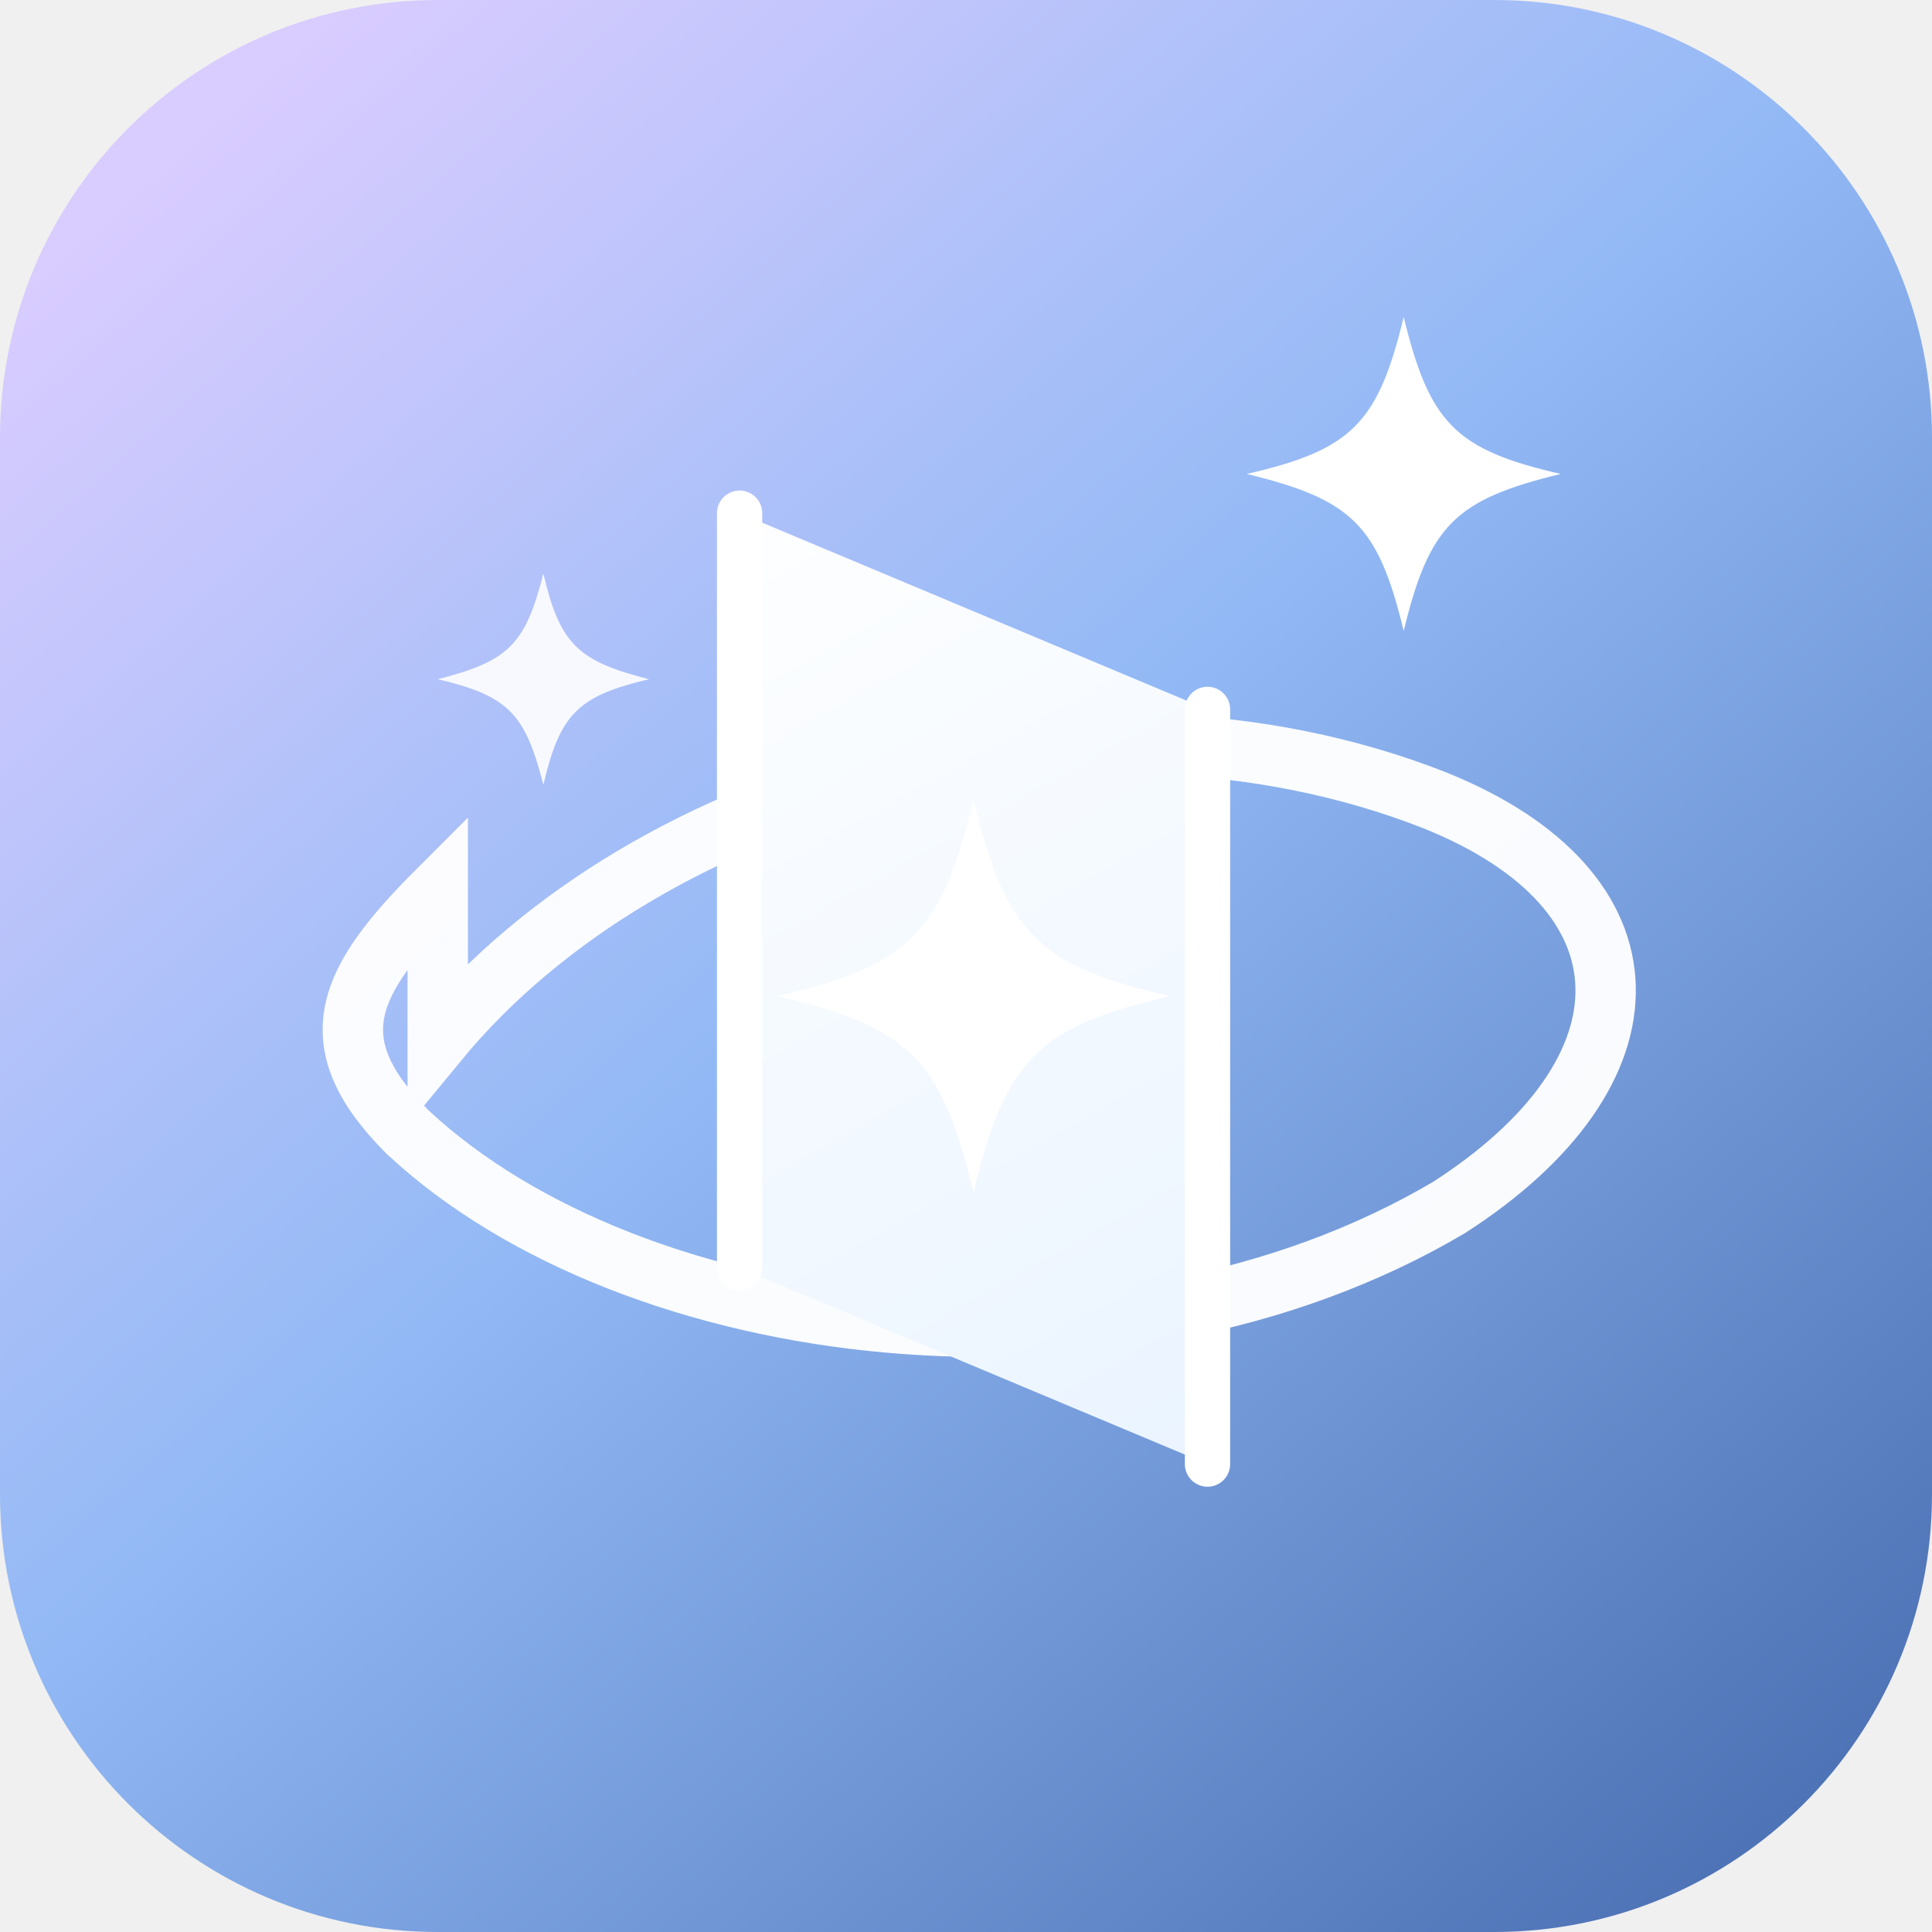
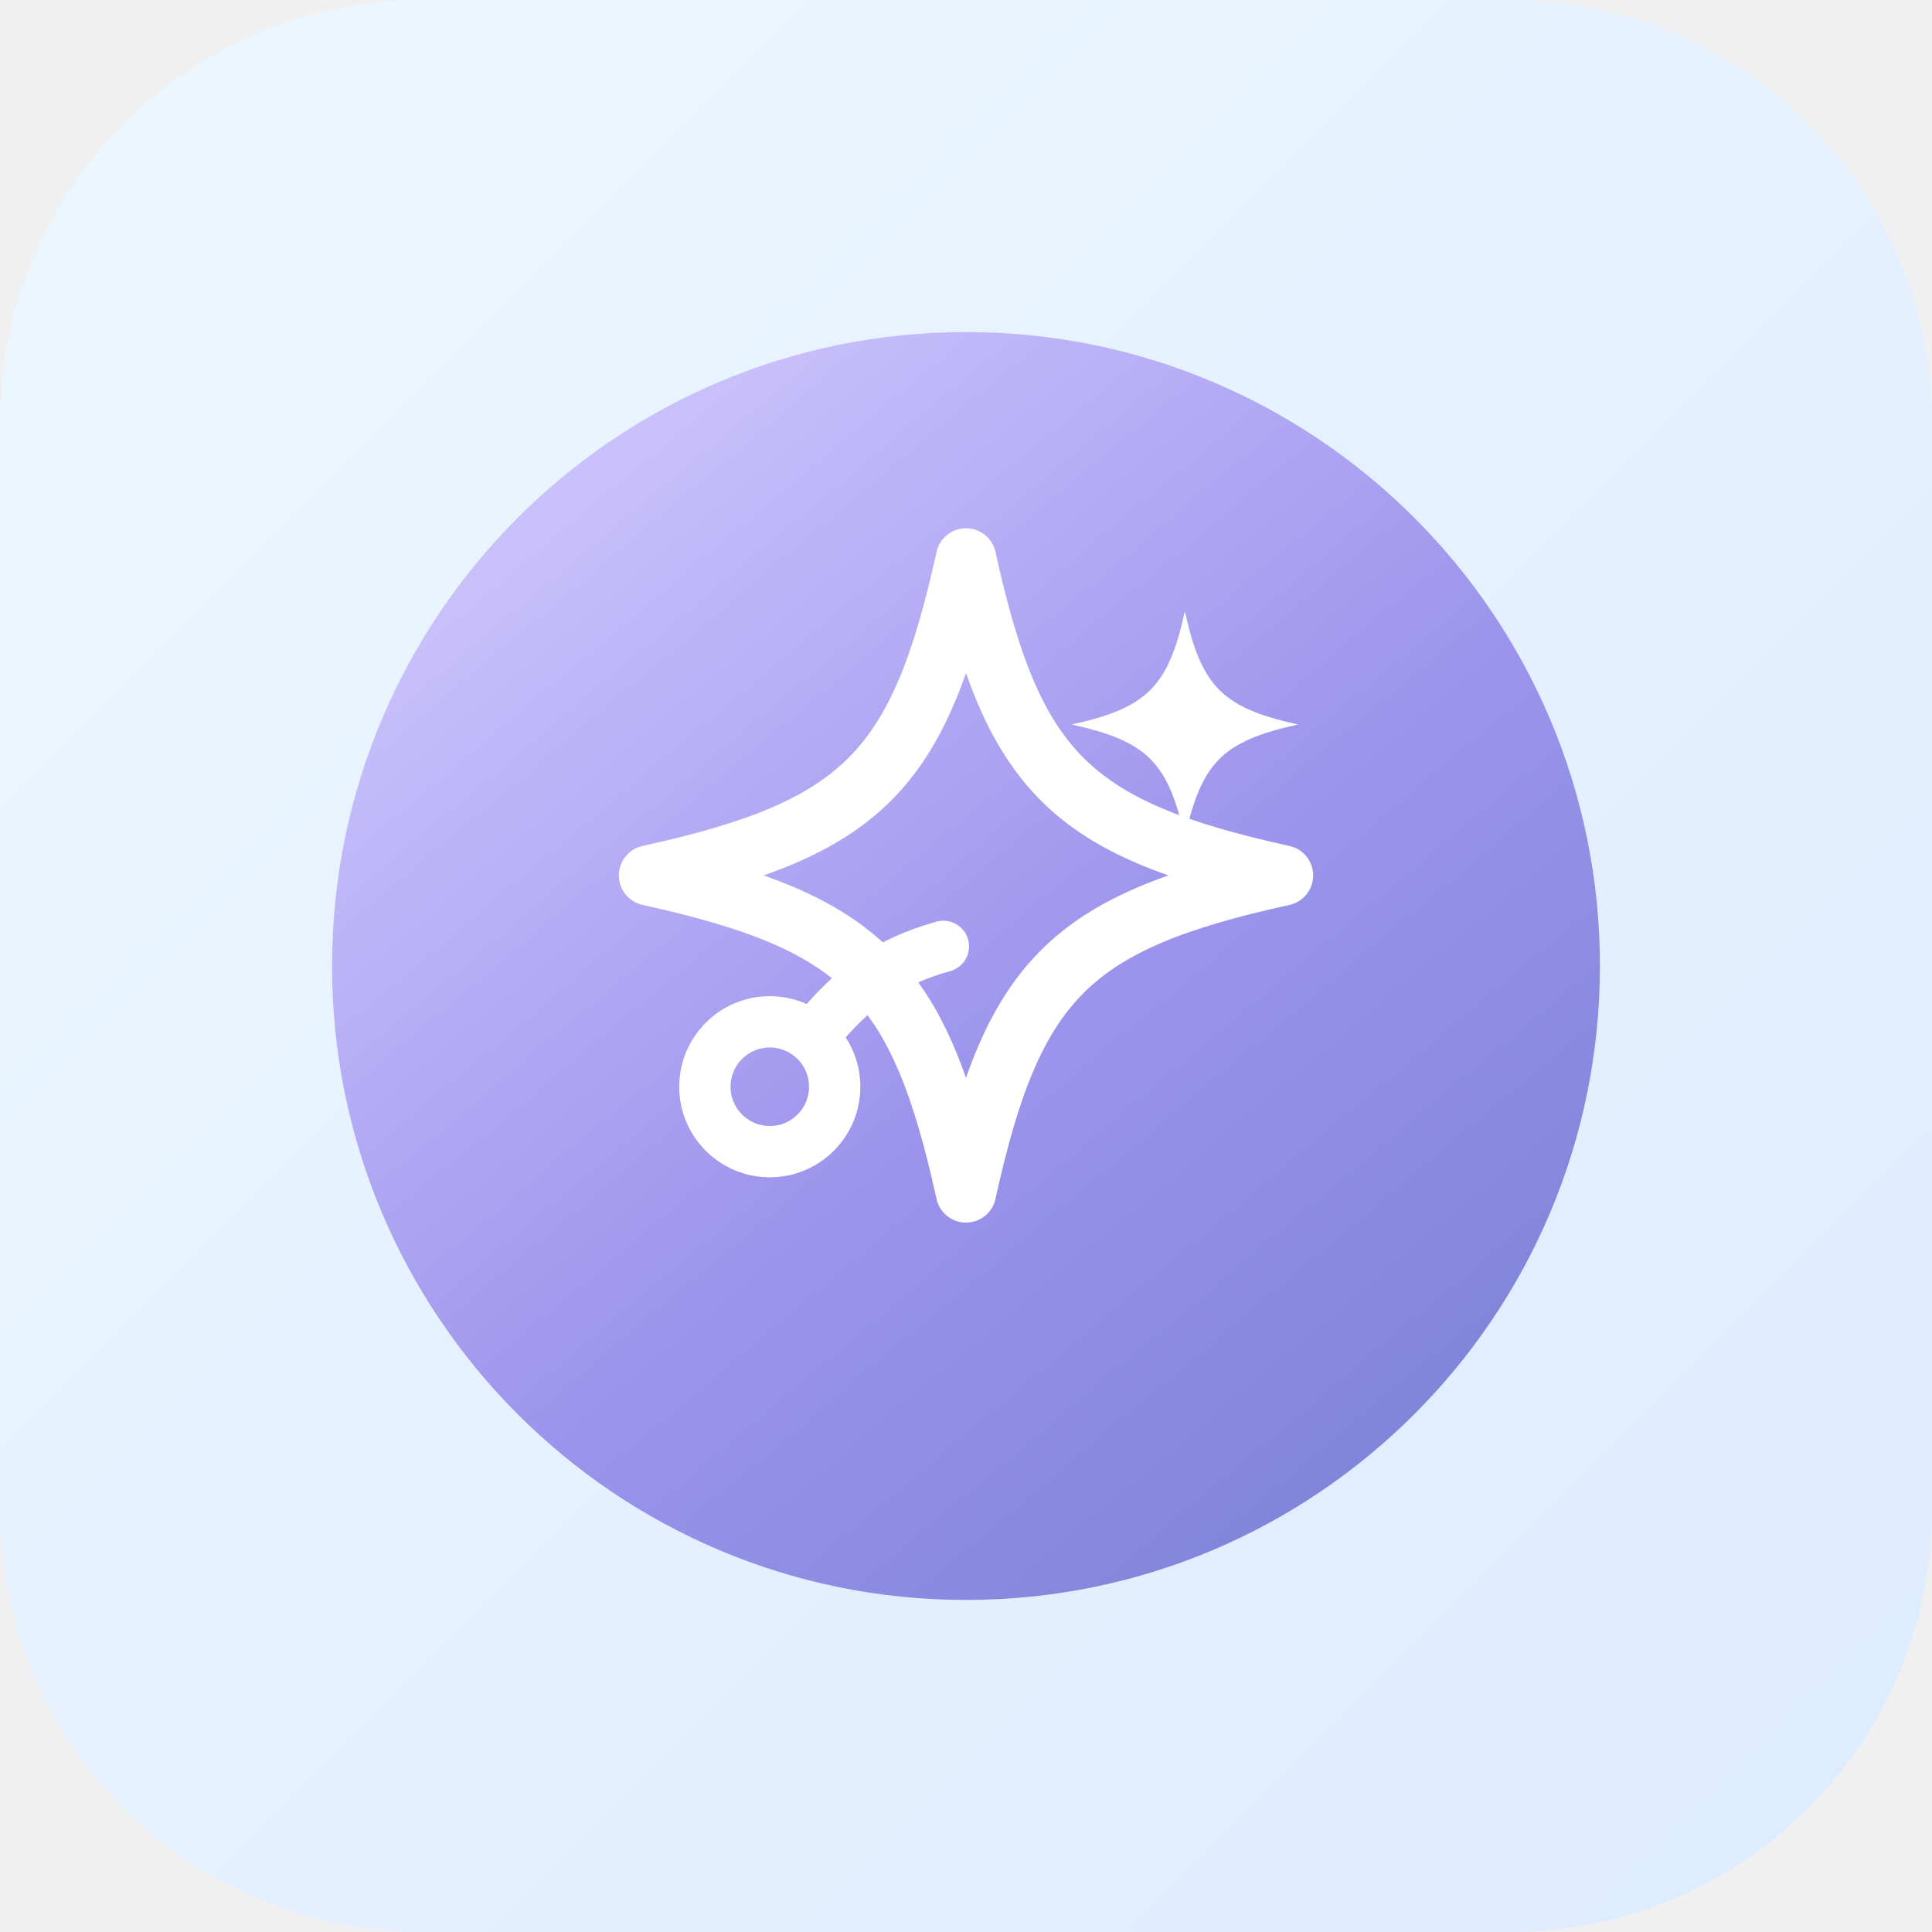
<svg xmlns="http://www.w3.org/2000/svg" viewBox="0 0 128 128">
  <defs>
-     <linearGradient id="bg" x1="14" y1="8" x2="116" y2="124" gradientUnits="userSpaceOnUse">
-       <stop stop-color="#d9ccff" />
-       <stop offset=".45" stop-color="#92b9f5" />
-       <stop offset="1" stop-color="#4d72b5" />
+     <linearGradient id="bg" x1="0" y1="0" x2="128" y2="128" gradientUnits="userSpaceOnUse">
+       <stop stop-color="#edf7ff" />
+       <stop offset="1" stop-color="#ddebff" />
    </linearGradient>
-     <linearGradient id="door" x1="45" y1="30" x2="82" y2="96" gradientUnits="userSpaceOnUse">
-       <stop stop-color="#fff" />
-       <stop offset="1" stop-color="#eaf4ff" />
+     <linearGradient id="orb" x1="30" y1="24" x2="98" y2="105" gradientUnits="userSpaceOnUse">
+       <stop stop-color="#d4cbff" />
+       <stop offset=".55" stop-color="#9d94ed" />
+       <stop offset="1" stop-color="#7881d4" />
    </linearGradient>
  </defs>
-   <rect width="128" height="128" rx="29" fill="url(#bg)" />
-   <path d="M29 69c14-17 43-25 66-16 15 6 15 18 1 27-22 13-54 9-69-5-6-6-4-10 2-16Z" fill="none" stroke="#fff" stroke-linecap="round" stroke-width="4" opacity=".96" />
-   <path d="m49 34 31 13v50L49 84Z" fill="url(#door)" />
-   <path d="M49 34v50M80 47v50" fill="none" stroke="#fff" stroke-linecap="round" stroke-width="3" />
-   <path d="M64.5 53c2.1 8.8 4.3 11 13 13-8.7 2-10.9 4.2-13 13-2.1-8.8-4.3-11-13-13 8.7-2 10.9-4.2 13-13Z" fill="#fff" />
-   <path d="M93 21c1.7 7 3.4 8.8 10.4 10.4-7 1.7-8.7 3.4-10.4 10.4-1.7-7-3.4-8.7-10.4-10.4 7-1.6 8.7-3.4 10.4-10.4Z" fill="#fff" />
-   <path d="M36 38c1.1 4.7 2.3 5.8 7 7-4.7 1.1-5.9 2.3-7 7-1.2-4.7-2.3-5.9-7-7 4.7-1.2 5.8-2.3 7-7Z" fill="#fff" opacity=".9" />
+   <rect width="128" height="128" rx="28" fill="url(#bg)" />
+   <circle cx="64" cy="64" r="42" fill="url(#orb)" />
+   <path d="M64 37c3.1 14.1 6.9 17.9 21 21-14.1 3.1-17.9 6.9-21 21-3.1-14.1-6.9-17.9-21-21 14.1-3.1 17.9-6.9 21-21Z" fill="none" stroke="#fff" stroke-linejoin="round" stroke-width="4" />
+   <path d="M78.5 40.5c1.1 5 2.5 6.4 7.5 7.5-5 1.1-6.4 2.5-7.5 7.5-1.1-5-2.5-6.4-7.5-7.5 5-1.1 6.4-2.5 7.5-7.5Z" fill="#fff" />
+   <circle cx="51" cy="72" r="4.3" fill="none" stroke="#fff" stroke-width="3.4" />
+   <path d="M54 68.5c2.5-3.1 4.9-4.8 8.5-5.8" fill="none" stroke="#fff" stroke-linecap="round" stroke-width="3.4" />
</svg>
